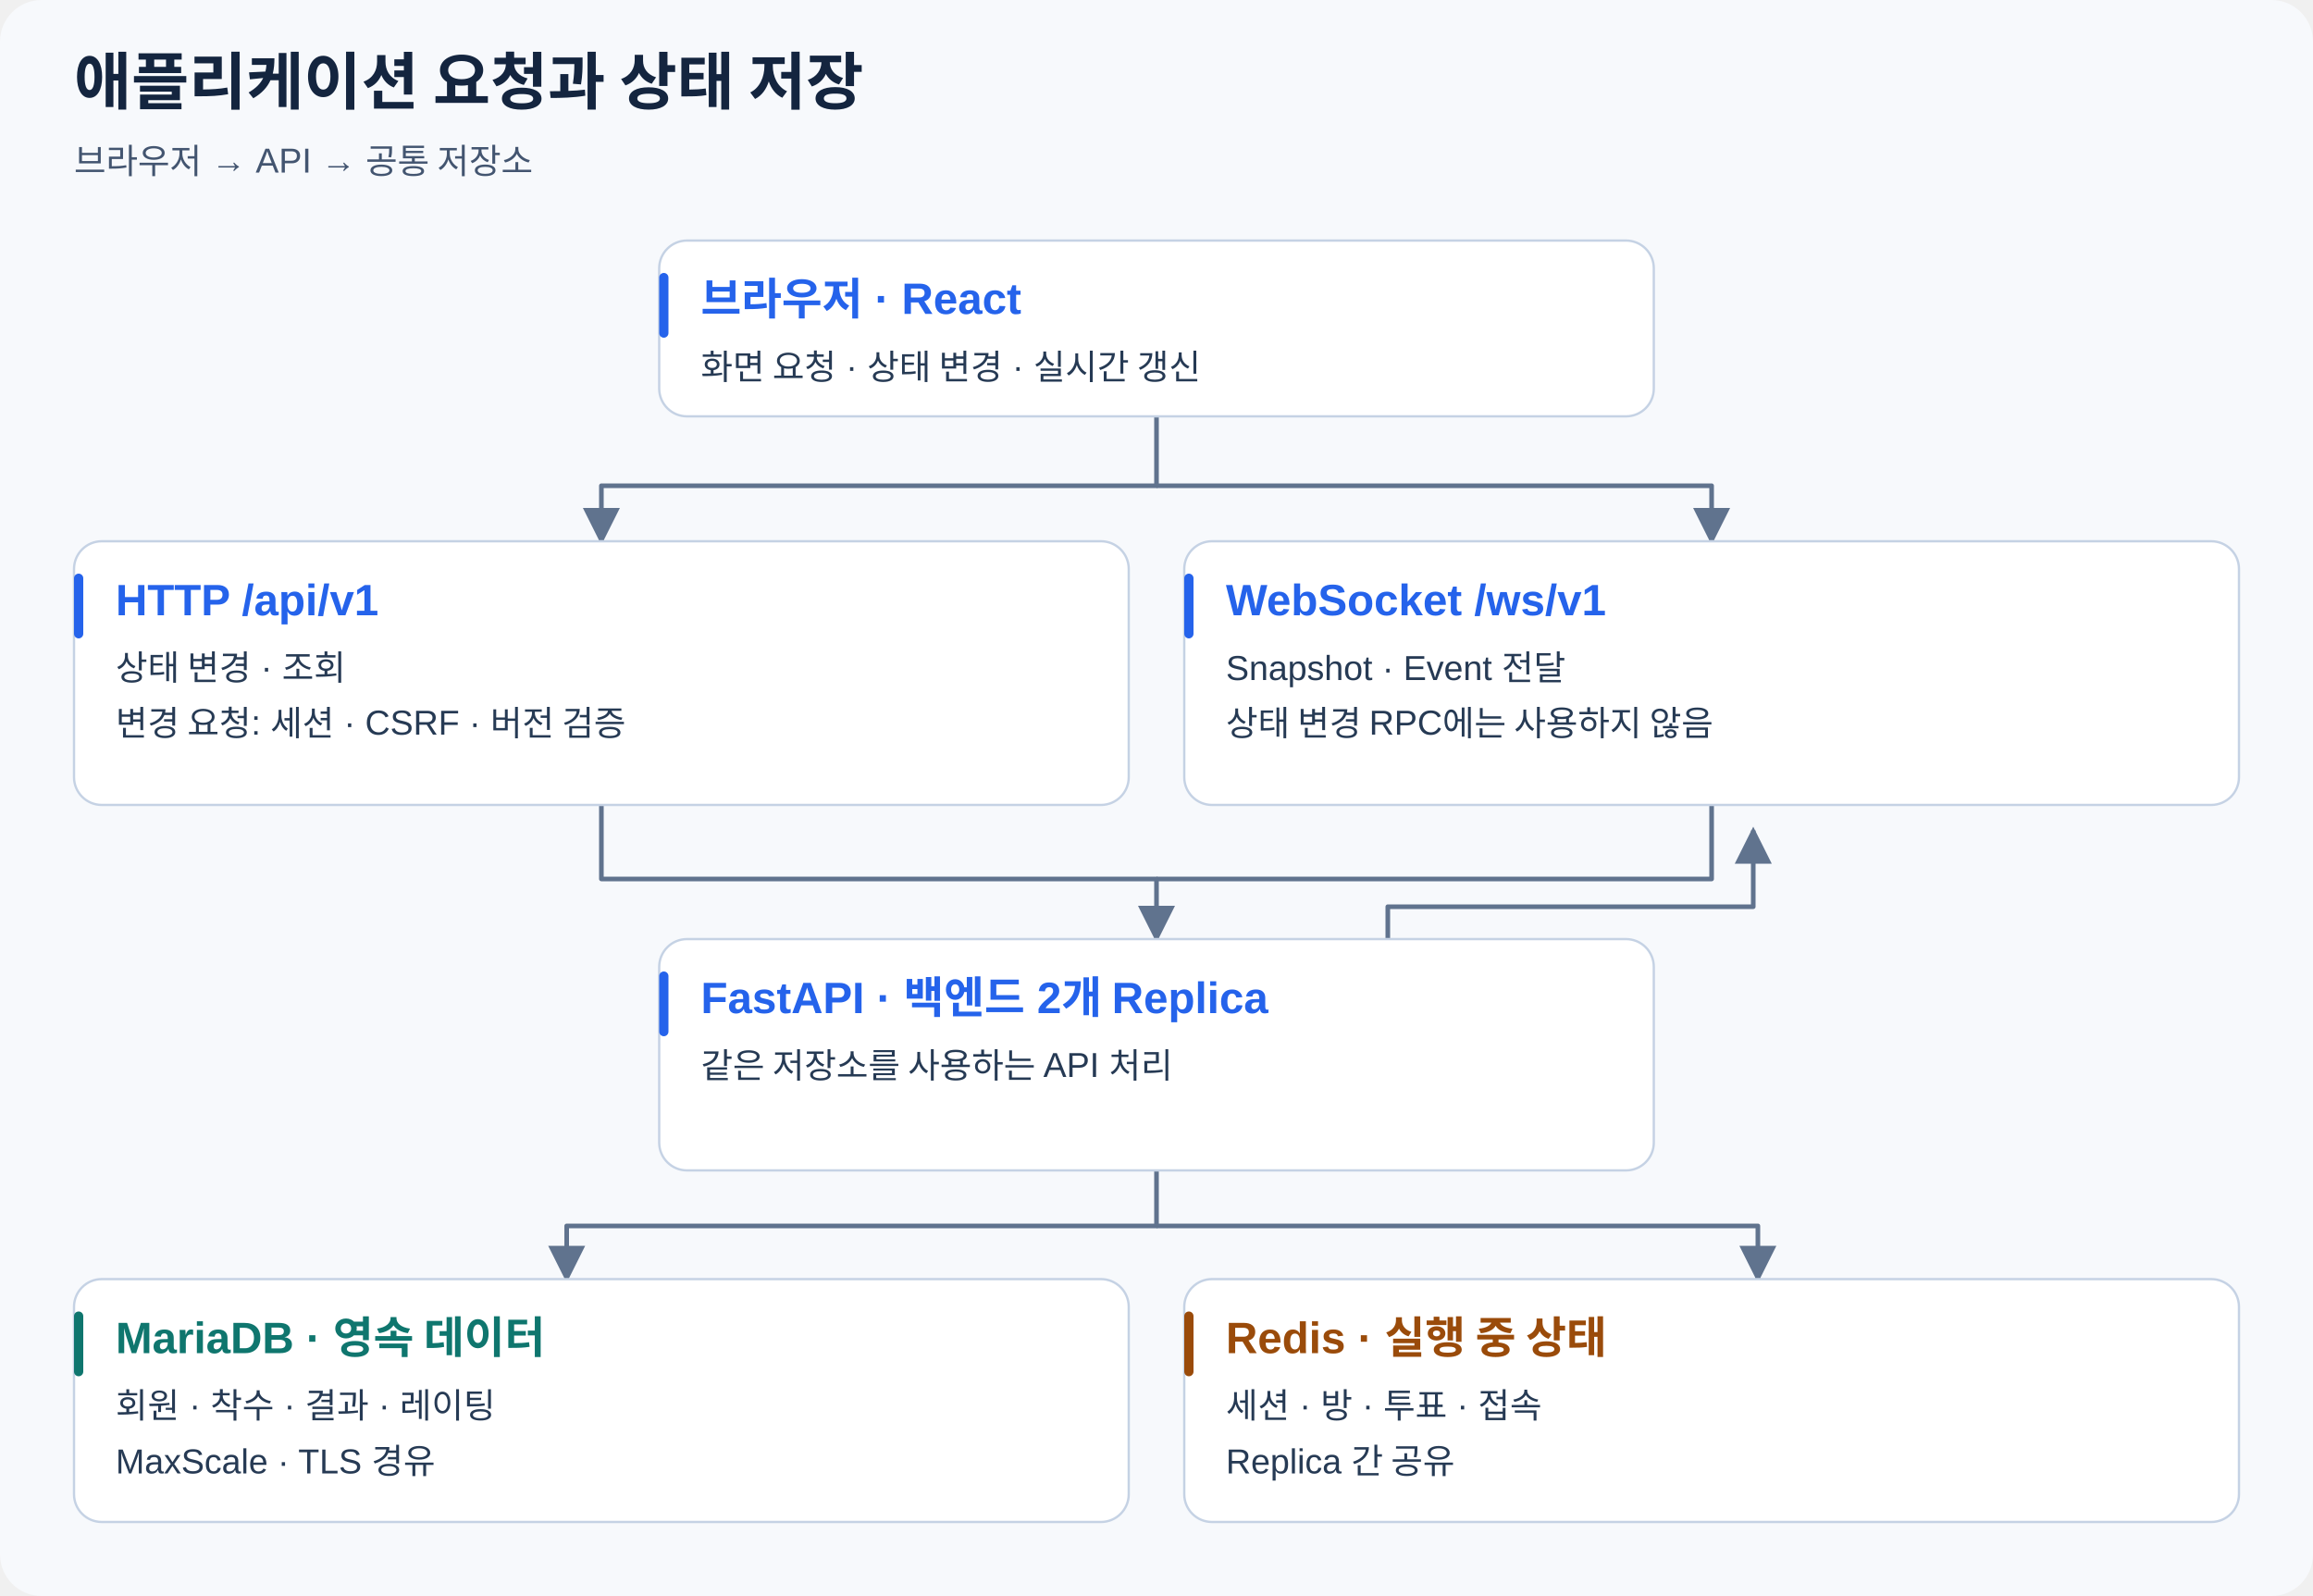
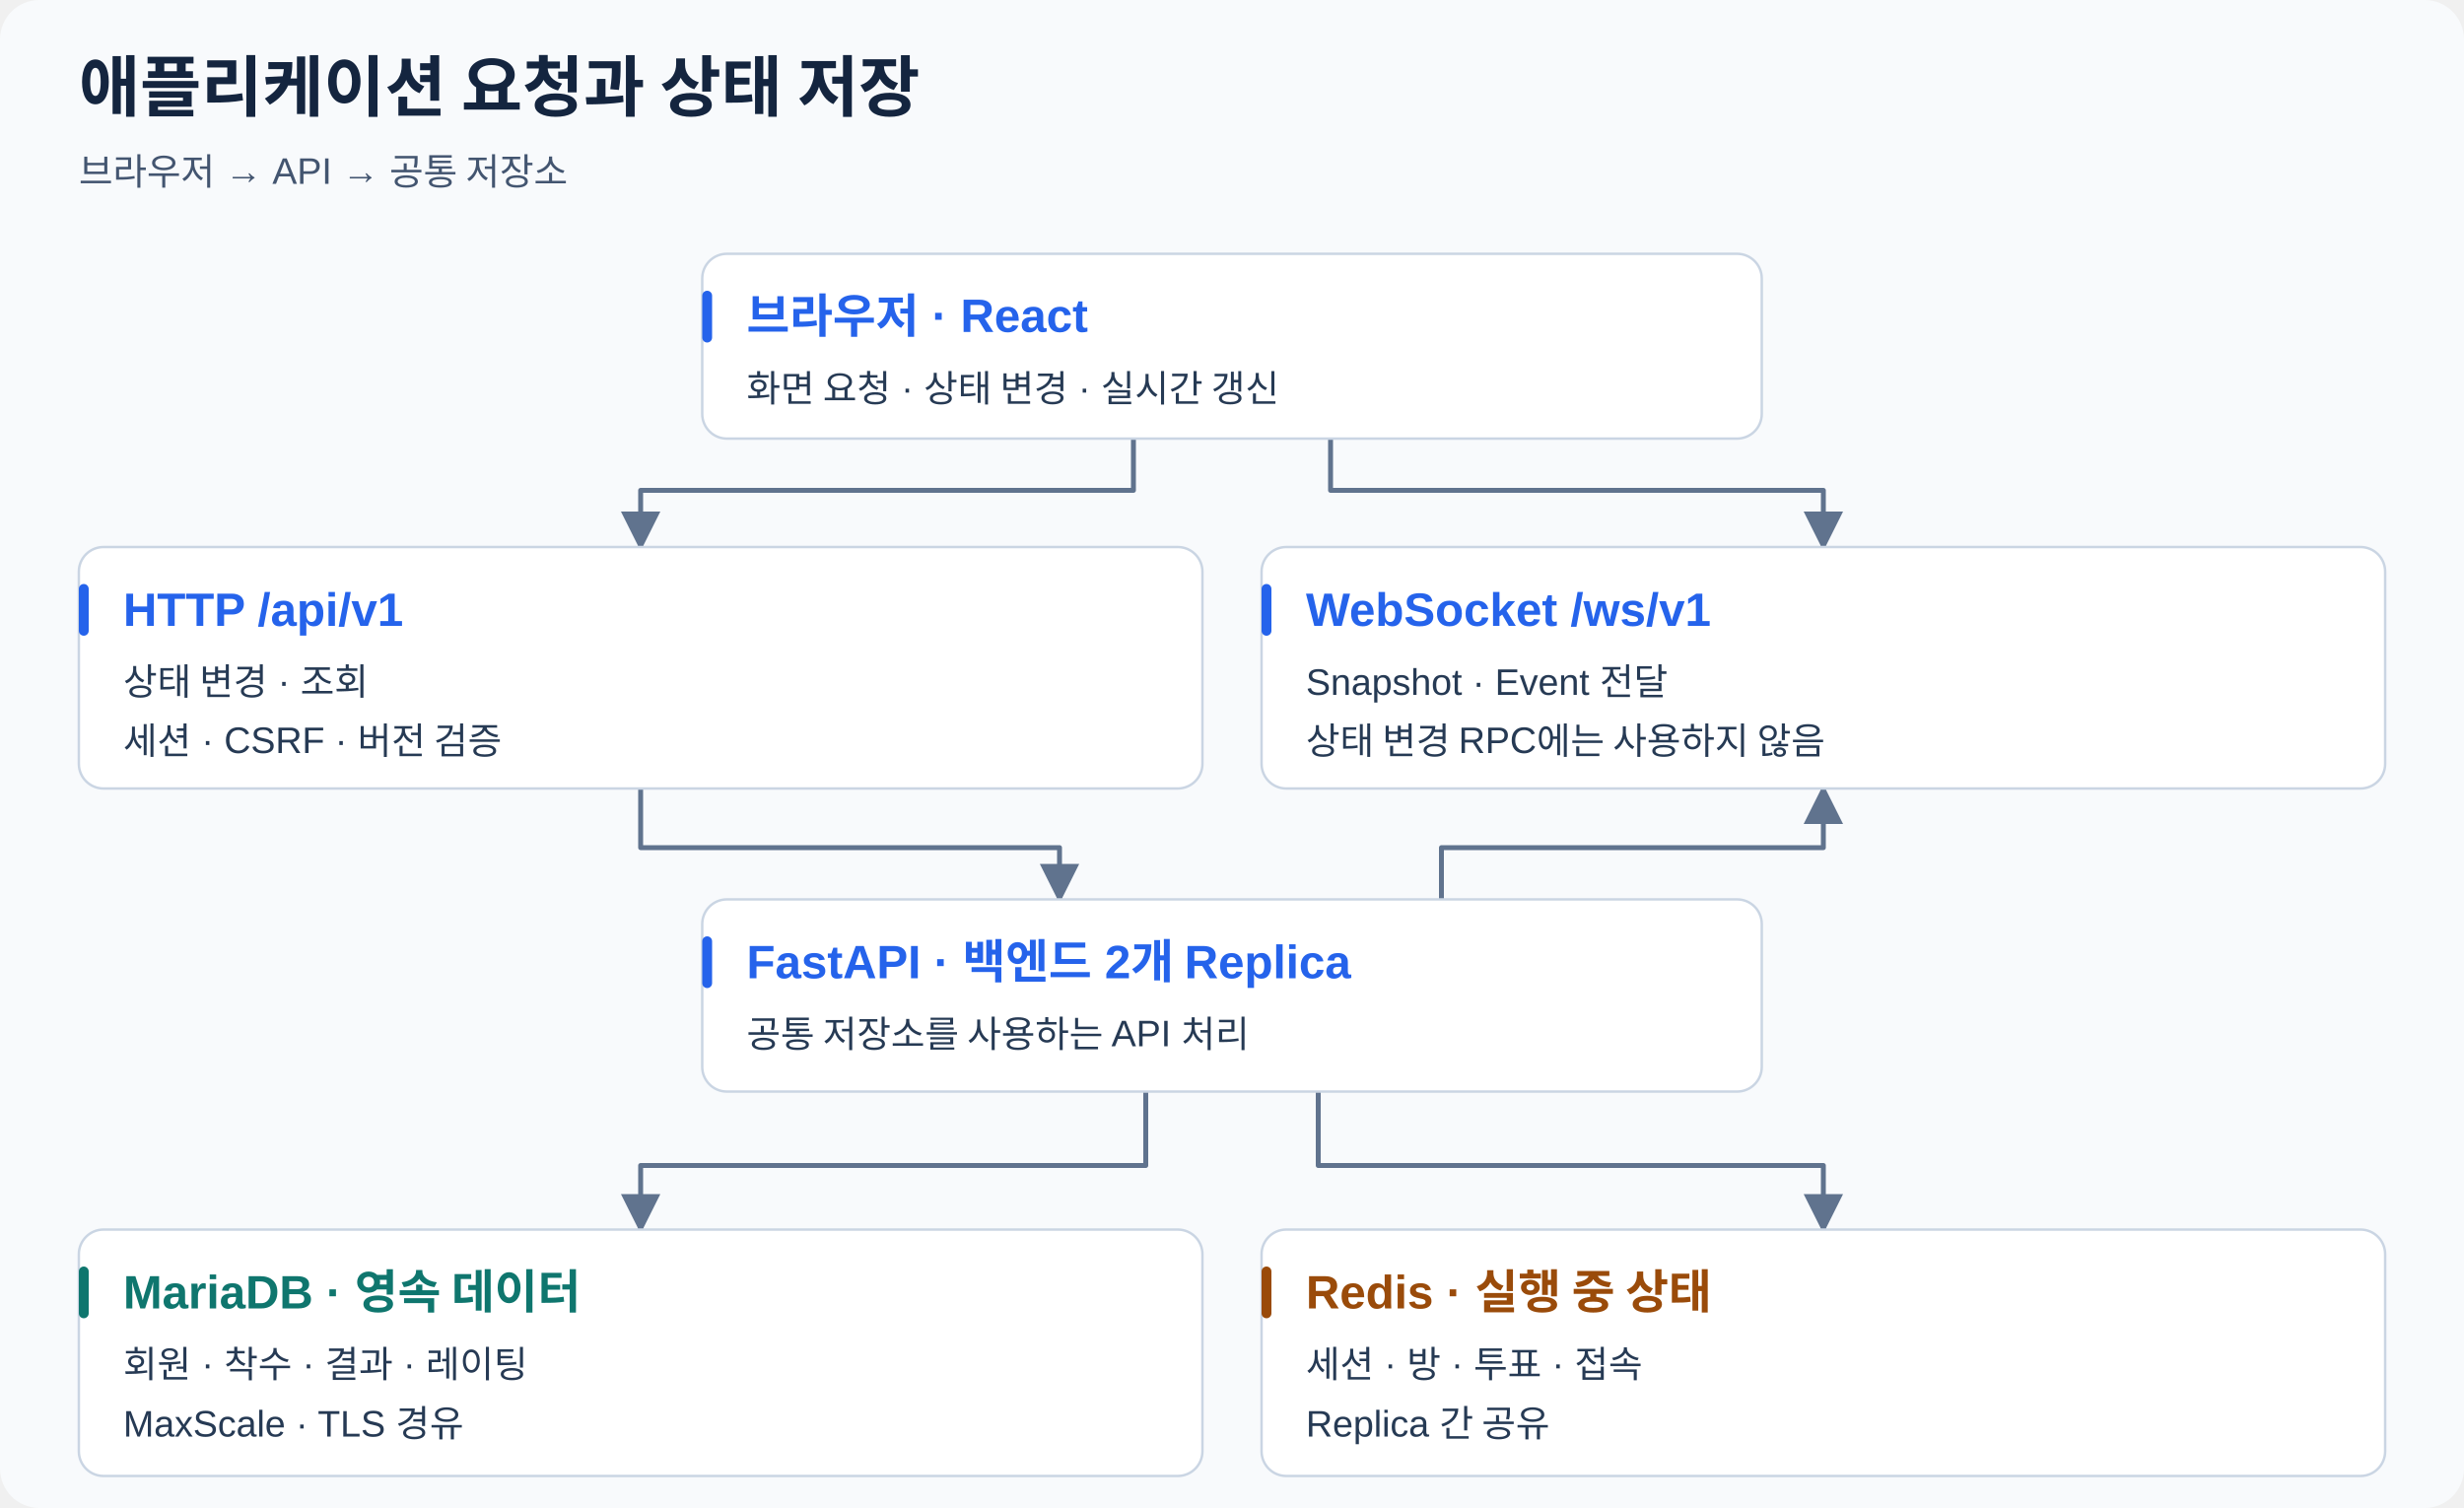
- <svg xmlns="http://www.w3.org/2000/svg" width="1000" height="690" viewBox="0 0 1000 690" role="img" aria-labelledby="title desc">
+ <svg xmlns="http://www.w3.org/2000/svg" width="1000" height="612" viewBox="0 0 1000 612" role="img" aria-labelledby="title desc">
  <defs>
    <marker id="arrow" viewBox="0 0 10 10" refX="9" refY="5" markerWidth="8" markerHeight="8" orient="auto-start-reverse">
      <path d="M 0 0 L 10 5 L 0 10 z" fill="#60738e" />
    </marker>
  </defs>
-   <rect width="1000" height="690" rx="18" fill="#f7f9fc" />
+   <rect width="1000" height="612" rx="16" fill="#f8fafc" />
  <text x="32" y="45" font-family="Arial,'Noto Sans CJK KR','Malgun Gothic',sans-serif" font-size="27" font-weight="700" fill="#14253f">애플리케이션 요청과 상태 저장</text>
  <text x="32" y="75" font-family="Arial,'Noto Sans CJK KR','Malgun Gothic',sans-serif" font-size="15" font-weight="400" fill="#435570">브라우저 → API → 공통 저장소</text>
-   <path d="M 500 180 V 210 H 260 V 234" fill="none" stroke="#60738e" stroke-width="2" stroke-linejoin="round" marker-end="url(#arrow)" />
-   <path d="M 500 210 H 740 V 234" fill="none" stroke="#60738e" stroke-width="2" stroke-linejoin="round" marker-end="url(#arrow)" />
-   <path d="M 260 348 V 380 H 500 V 406" fill="none" stroke="#60738e" stroke-width="2" stroke-linejoin="round" marker-end="url(#arrow)" />
-   <path d="M 740 348 V 380 H 500" fill="none" stroke="#60738e" stroke-width="2" stroke-linejoin="round" />
-   <path d="M 600 406 V 392 H 758 V 359" fill="none" stroke="#60738e" stroke-width="2" stroke-linejoin="round" marker-end="url(#arrow)" />
-   <path d="M 500 506 V 530 H 245 V 553" fill="none" stroke="#60738e" stroke-width="2" stroke-linejoin="round" marker-end="url(#arrow)" />
-   <path d="M 500 530 H 760 V 553" fill="none" stroke="#60738e" stroke-width="2" stroke-linejoin="round" marker-end="url(#arrow)" />
-   <rect x="285" y="104" width="430" height="76" rx="12" fill="#ffffff" stroke="#c5d2e4" />
-   <rect x="285" y="118" width="4" height="28" rx="2" fill="#2563eb" />
-   <text x="303" y="136" font-family="Arial,'Noto Sans CJK KR','Malgun Gothic',sans-serif" font-size="19" font-weight="700" fill="#2563eb">브라우저 · React</text>
-   <text x="303" y="164" font-family="Arial,'Noto Sans CJK KR','Malgun Gothic',sans-serif" font-size="15" font-weight="400" fill="#263a54">화면 요청 · 상태 변경 · 실시간 갱신</text>
-   <rect x="32" y="234" width="456" height="114" rx="12" fill="#ffffff" stroke="#c5d2e4" />
-   <rect x="32" y="248" width="4" height="28" rx="2" fill="#2563eb" />
-   <text x="50" y="266" font-family="Arial,'Noto Sans CJK KR','Malgun Gothic',sans-serif" font-size="19" font-weight="700" fill="#2563eb">HTTP  /api/v1</text>
-   <text x="50" y="294" font-family="Arial,'Noto Sans CJK KR','Malgun Gothic',sans-serif" font-size="15" font-weight="400" fill="#263a54">상태 변경 · 조회</text>
-   <text x="50" y="318" font-family="Arial,'Noto Sans CJK KR','Malgun Gothic',sans-serif" font-size="15" font-weight="400" fill="#263a54">변경 요청: 세션 · CSRF · 버전 검증</text>
-   <rect x="512" y="234" width="456" height="114" rx="12" fill="#ffffff" stroke="#c5d2e4" />
-   <rect x="512" y="248" width="4" height="28" rx="2" fill="#2563eb" />
-   <text x="530" y="266" font-family="Arial,'Noto Sans CJK KR','Malgun Gothic',sans-serif" font-size="19" font-weight="700" fill="#2563eb">WebSocket  /ws/v1</text>
-   <text x="530" y="294" font-family="Arial,'Noto Sans CJK KR','Malgun Gothic',sans-serif" font-size="15" font-weight="400" fill="#263a54">Snapshot · Event 전달</text>
-   <text x="530" y="318" font-family="Arial,'Noto Sans CJK KR','Malgun Gothic',sans-serif" font-size="15" font-weight="400" fill="#263a54">상태 변경 RPC에는 사용하지 않음</text>
-   <rect x="285" y="406" width="430" height="100" rx="12" fill="#ffffff" stroke="#c5d2e4" />
-   <rect x="285" y="420" width="4" height="28" rx="2" fill="#2563eb" />
-   <text x="303" y="438" font-family="Arial,'Noto Sans CJK KR','Malgun Gothic',sans-serif" font-size="19" font-weight="700" fill="#2563eb">FastAPI · 백엔드 2개 Replica</text>
-   <text x="303" y="466" font-family="Arial,'Noto Sans CJK KR','Malgun Gothic',sans-serif" font-size="15" font-weight="400" fill="#263a54">같은 저장소를 사용하는 API 처리</text>
-   <rect x="32" y="553" width="456" height="105" rx="12" fill="#ffffff" stroke="#c5d2e4" />
-   <rect x="32" y="567" width="4" height="28" rx="2" fill="#0f766e" />
-   <text x="50" y="585" font-family="Arial,'Noto Sans CJK KR','Malgun Gothic',sans-serif" font-size="19" font-weight="700" fill="#0f766e">MariaDB · 영속 데이터</text>
-   <text x="50" y="613" font-family="Arial,'Noto Sans CJK KR','Malgun Gothic',sans-serif" font-size="15" font-weight="400" fill="#263a54">회원 · 착수 · 결과 · 레이팅</text>
-   <text x="50" y="637" font-family="Arial,'Noto Sans CJK KR','Malgun Gothic',sans-serif" font-size="15" font-weight="400" fill="#263a54">MaxScale · TLS 경유</text>
-   <rect x="512" y="553" width="456" height="105" rx="12" fill="#ffffff" stroke="#c5d2e4" />
-   <rect x="512" y="567" width="4" height="28" rx="2" fill="#9a4b0a" />
-   <text x="530" y="585" font-family="Arial,'Noto Sans CJK KR','Malgun Gothic',sans-serif" font-size="19" font-weight="700" fill="#9a4b0a">Redis · 실행 중 상태</text>
-   <text x="530" y="613" font-family="Arial,'Noto Sans CJK KR','Malgun Gothic',sans-serif" font-size="15" font-weight="400" fill="#263a54">세션 · 방 · 투표 · 접속</text>
-   <text x="530" y="637" font-family="Arial,'Noto Sans CJK KR','Malgun Gothic',sans-serif" font-size="15" font-weight="400" fill="#263a54">Replica 간 공유</text>
+   <path d="M 460 178 V 199 H 260 V 222" fill="none" stroke="#60738e" stroke-width="2" stroke-linejoin="round" stroke-linecap="round" marker-end="url(#arrow)" />
+   <path d="M 540 178 V 199 H 740 V 222" fill="none" stroke="#60738e" stroke-width="2" stroke-linejoin="round" stroke-linecap="round" marker-end="url(#arrow)" />
+   <path d="M 260 320 V 344 H 430 V 365" fill="none" stroke="#60738e" stroke-width="2" stroke-linejoin="round" stroke-linecap="round" marker-end="url(#arrow)" />
+   <path d="M 585 365 V 344 H 740 V 320" fill="none" stroke="#60738e" stroke-width="2" stroke-linejoin="round" stroke-linecap="round" marker-end="url(#arrow)" />
+   <path d="M 465 443 V 473 H 260 V 499" fill="none" stroke="#60738e" stroke-width="2" stroke-linejoin="round" stroke-linecap="round" marker-end="url(#arrow)" />
+   <path d="M 535 443 V 473 H 740 V 499" fill="none" stroke="#60738e" stroke-width="2" stroke-linejoin="round" stroke-linecap="round" marker-end="url(#arrow)" />
+   <rect x="285" y="103" width="430" height="75" rx="10" fill="#ffffff" stroke="#cad5e3" />
+   <rect x="285" y="118" width="4" height="21" rx="2" fill="#2563eb" />
+   <text x="303" y="135" font-family="Arial,'Noto Sans CJK KR','Malgun Gothic',sans-serif" font-size="19" font-weight="700" fill="#2563eb">브라우저 · React</text>
+   <text x="303" y="163" font-family="Arial,'Noto Sans CJK KR','Malgun Gothic',sans-serif" font-size="15" font-weight="400" fill="#263a54">화면 요청 · 상태 변경 · 실시간 갱신</text>
+   <rect x="32" y="222" width="456" height="98" rx="10" fill="#ffffff" stroke="#cad5e3" />
+   <rect x="32" y="237" width="4" height="21" rx="2" fill="#2563eb" />
+   <text x="50" y="254" font-family="Arial,'Noto Sans CJK KR','Malgun Gothic',sans-serif" font-size="19" font-weight="700" fill="#2563eb">HTTP  /api/v1</text>
+   <text x="50" y="282" font-family="Arial,'Noto Sans CJK KR','Malgun Gothic',sans-serif" font-size="15" font-weight="400" fill="#263a54">상태 변경 · 조회</text>
+   <text x="50" y="306" font-family="Arial,'Noto Sans CJK KR','Malgun Gothic',sans-serif" font-size="15" font-weight="400" fill="#263a54">세션 · CSRF · 버전 검증</text>
+   <rect x="512" y="222" width="456" height="98" rx="10" fill="#ffffff" stroke="#cad5e3" />
+   <rect x="512" y="237" width="4" height="21" rx="2" fill="#2563eb" />
+   <text x="530" y="254" font-family="Arial,'Noto Sans CJK KR','Malgun Gothic',sans-serif" font-size="19" font-weight="700" fill="#2563eb">WebSocket  /ws/v1</text>
+   <text x="530" y="282" font-family="Arial,'Noto Sans CJK KR','Malgun Gothic',sans-serif" font-size="15" font-weight="400" fill="#263a54">Snapshot · Event 전달</text>
+   <text x="530" y="306" font-family="Arial,'Noto Sans CJK KR','Malgun Gothic',sans-serif" font-size="15" font-weight="400" fill="#263a54">상태 변경 RPC에는 사용하지 않음</text>
+   <rect x="285" y="365" width="430" height="78" rx="10" fill="#ffffff" stroke="#cad5e3" />
+   <rect x="285" y="380" width="4" height="21" rx="2" fill="#2563eb" />
+   <text x="303" y="397" font-family="Arial,'Noto Sans CJK KR','Malgun Gothic',sans-serif" font-size="19" font-weight="700" fill="#2563eb">FastAPI · 백엔드 2개 Replica</text>
+   <text x="303" y="425" font-family="Arial,'Noto Sans CJK KR','Malgun Gothic',sans-serif" font-size="15" font-weight="400" fill="#263a54">공통 저장소를 사용하는 API 처리</text>
+   <rect x="32" y="499" width="456" height="100" rx="10" fill="#ffffff" stroke="#cad5e3" />
+   <rect x="32" y="514" width="4" height="21" rx="2" fill="#0f766e" />
+   <text x="50" y="531" font-family="Arial,'Noto Sans CJK KR','Malgun Gothic',sans-serif" font-size="19" font-weight="700" fill="#0f766e">MariaDB · 영속 데이터</text>
+   <text x="50" y="559" font-family="Arial,'Noto Sans CJK KR','Malgun Gothic',sans-serif" font-size="15" font-weight="400" fill="#263a54">회원 · 착수 · 결과 · 레이팅</text>
+   <text x="50" y="583" font-family="Arial,'Noto Sans CJK KR','Malgun Gothic',sans-serif" font-size="15" font-weight="400" fill="#263a54">MaxScale · TLS 경유</text>
+   <rect x="512" y="499" width="456" height="100" rx="10" fill="#ffffff" stroke="#cad5e3" />
+   <rect x="512" y="514" width="4" height="21" rx="2" fill="#9a4b0a" />
+   <text x="530" y="531" font-family="Arial,'Noto Sans CJK KR','Malgun Gothic',sans-serif" font-size="19" font-weight="700" fill="#9a4b0a">Redis · 실행 중 상태</text>
+   <text x="530" y="559" font-family="Arial,'Noto Sans CJK KR','Malgun Gothic',sans-serif" font-size="15" font-weight="400" fill="#263a54">세션 · 방 · 투표 · 접속</text>
+   <text x="530" y="583" font-family="Arial,'Noto Sans CJK KR','Malgun Gothic',sans-serif" font-size="15" font-weight="400" fill="#263a54">Replica 간 공유</text>
</svg>
